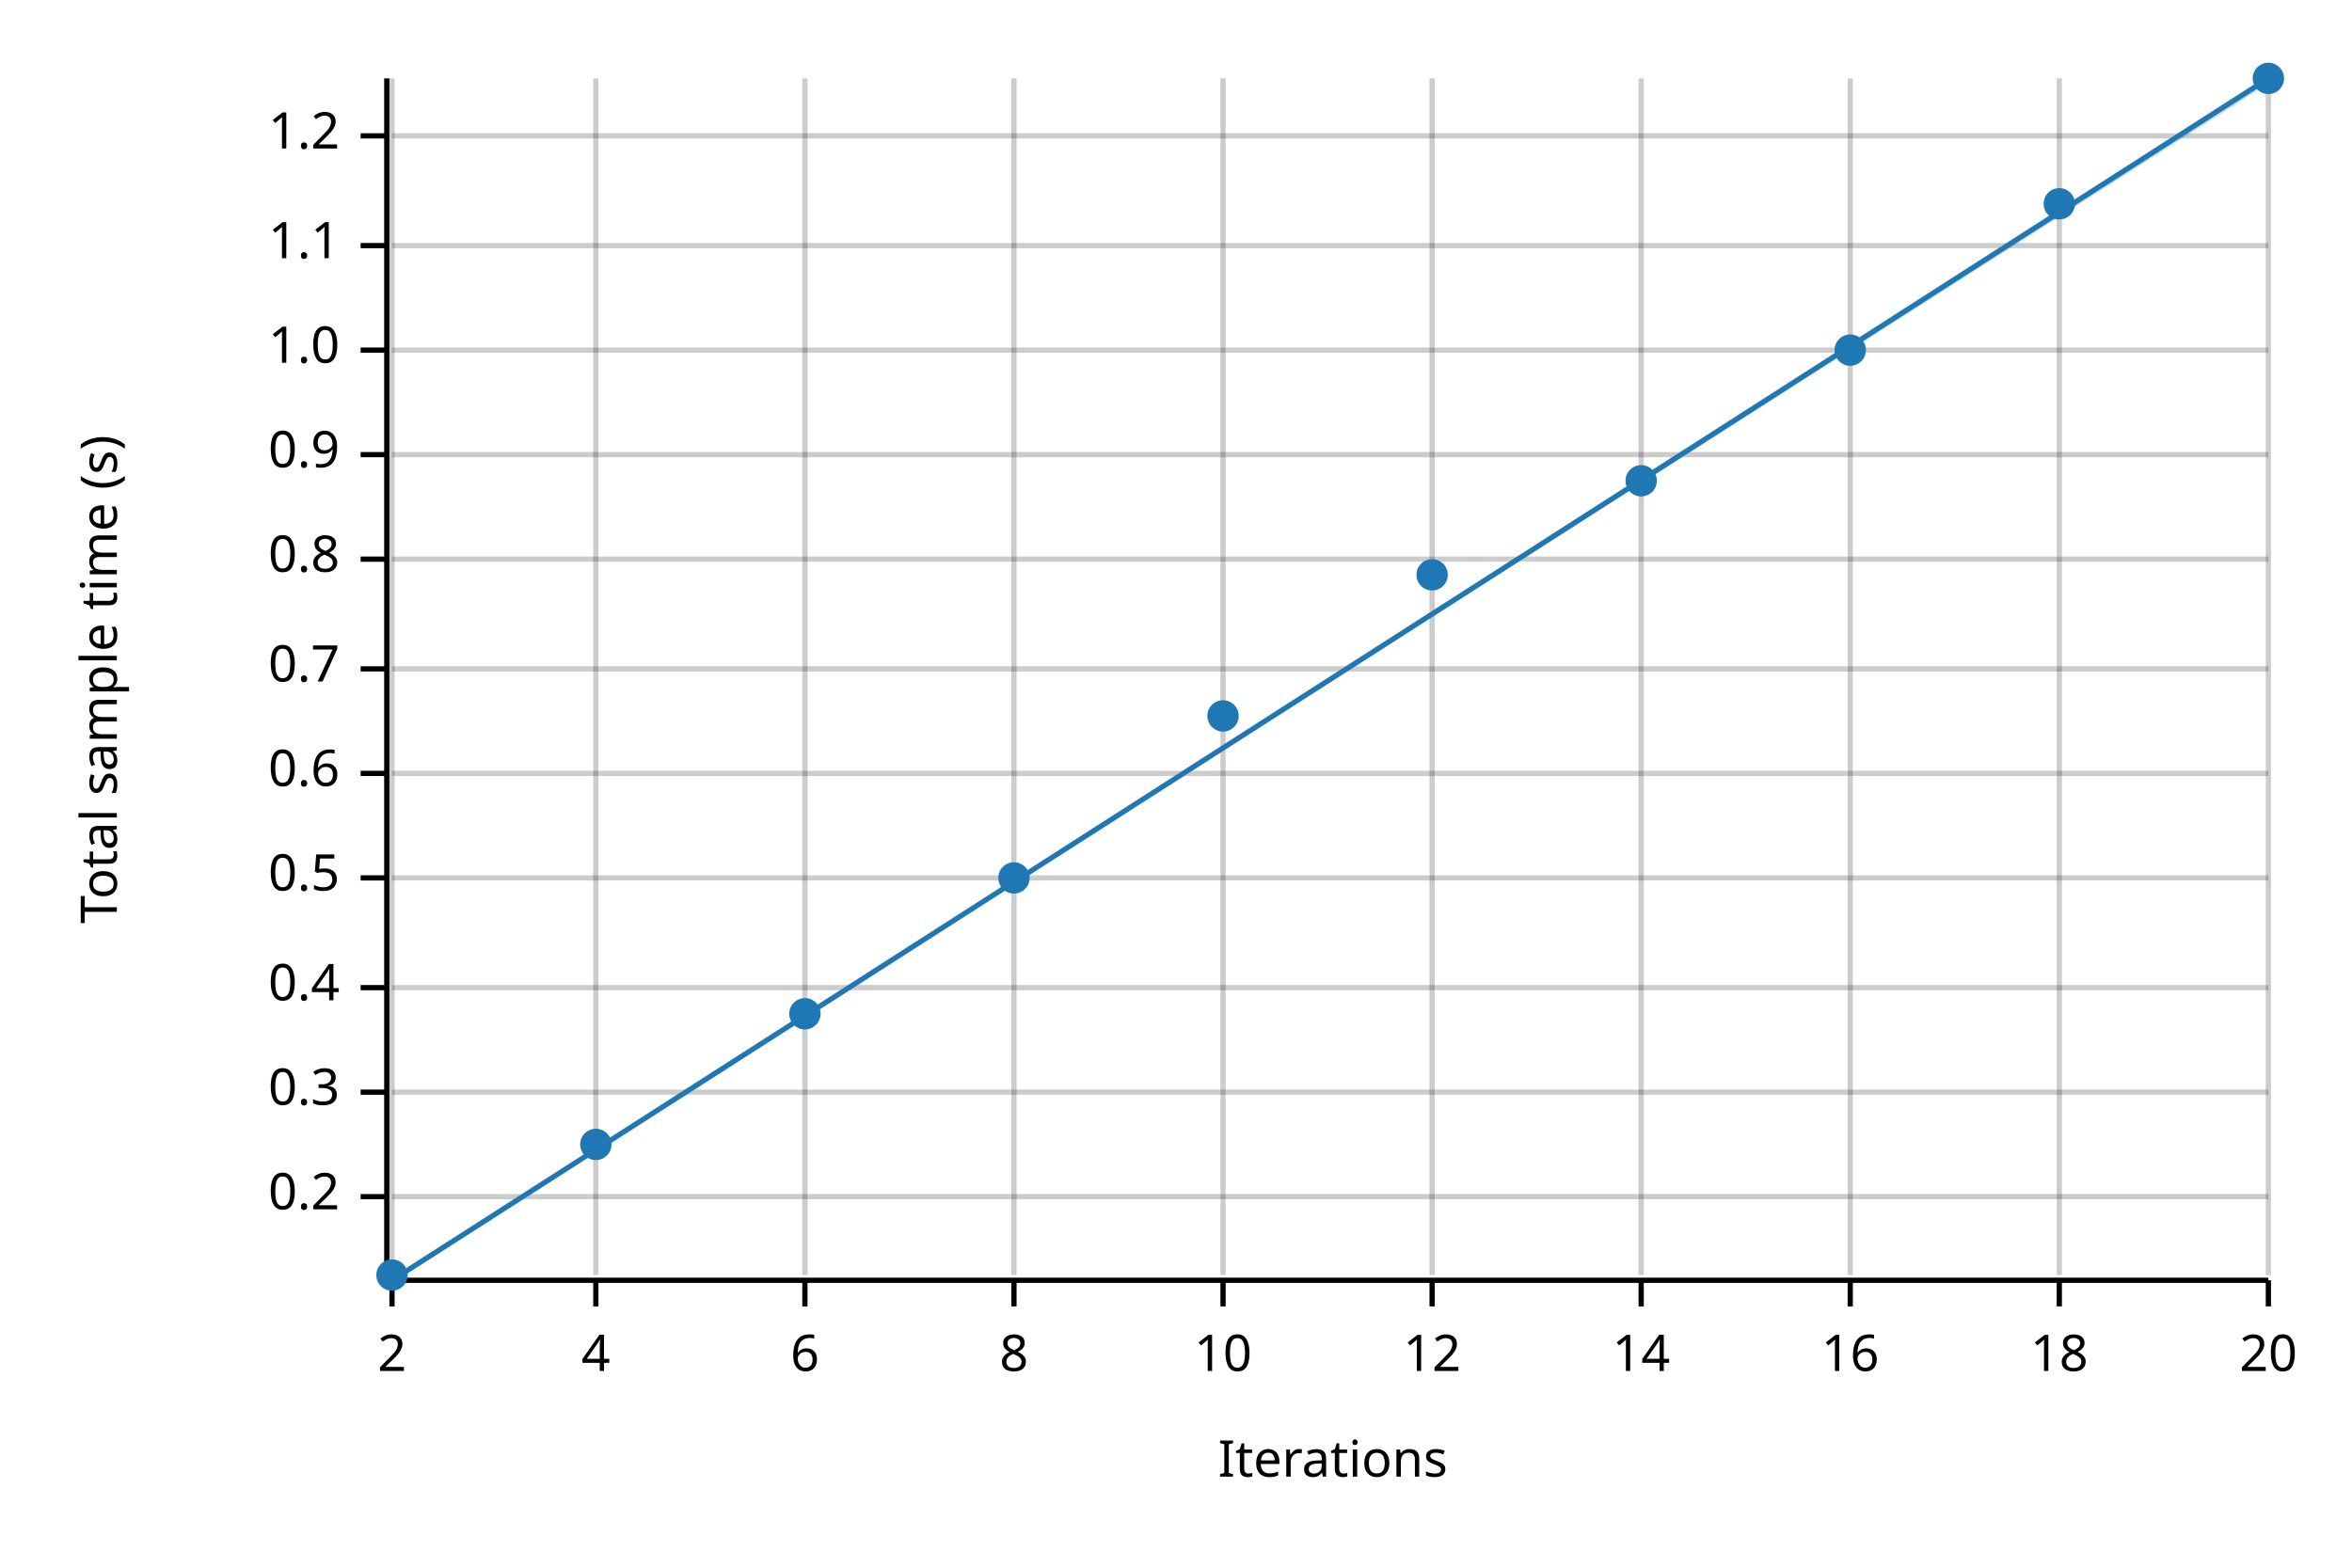
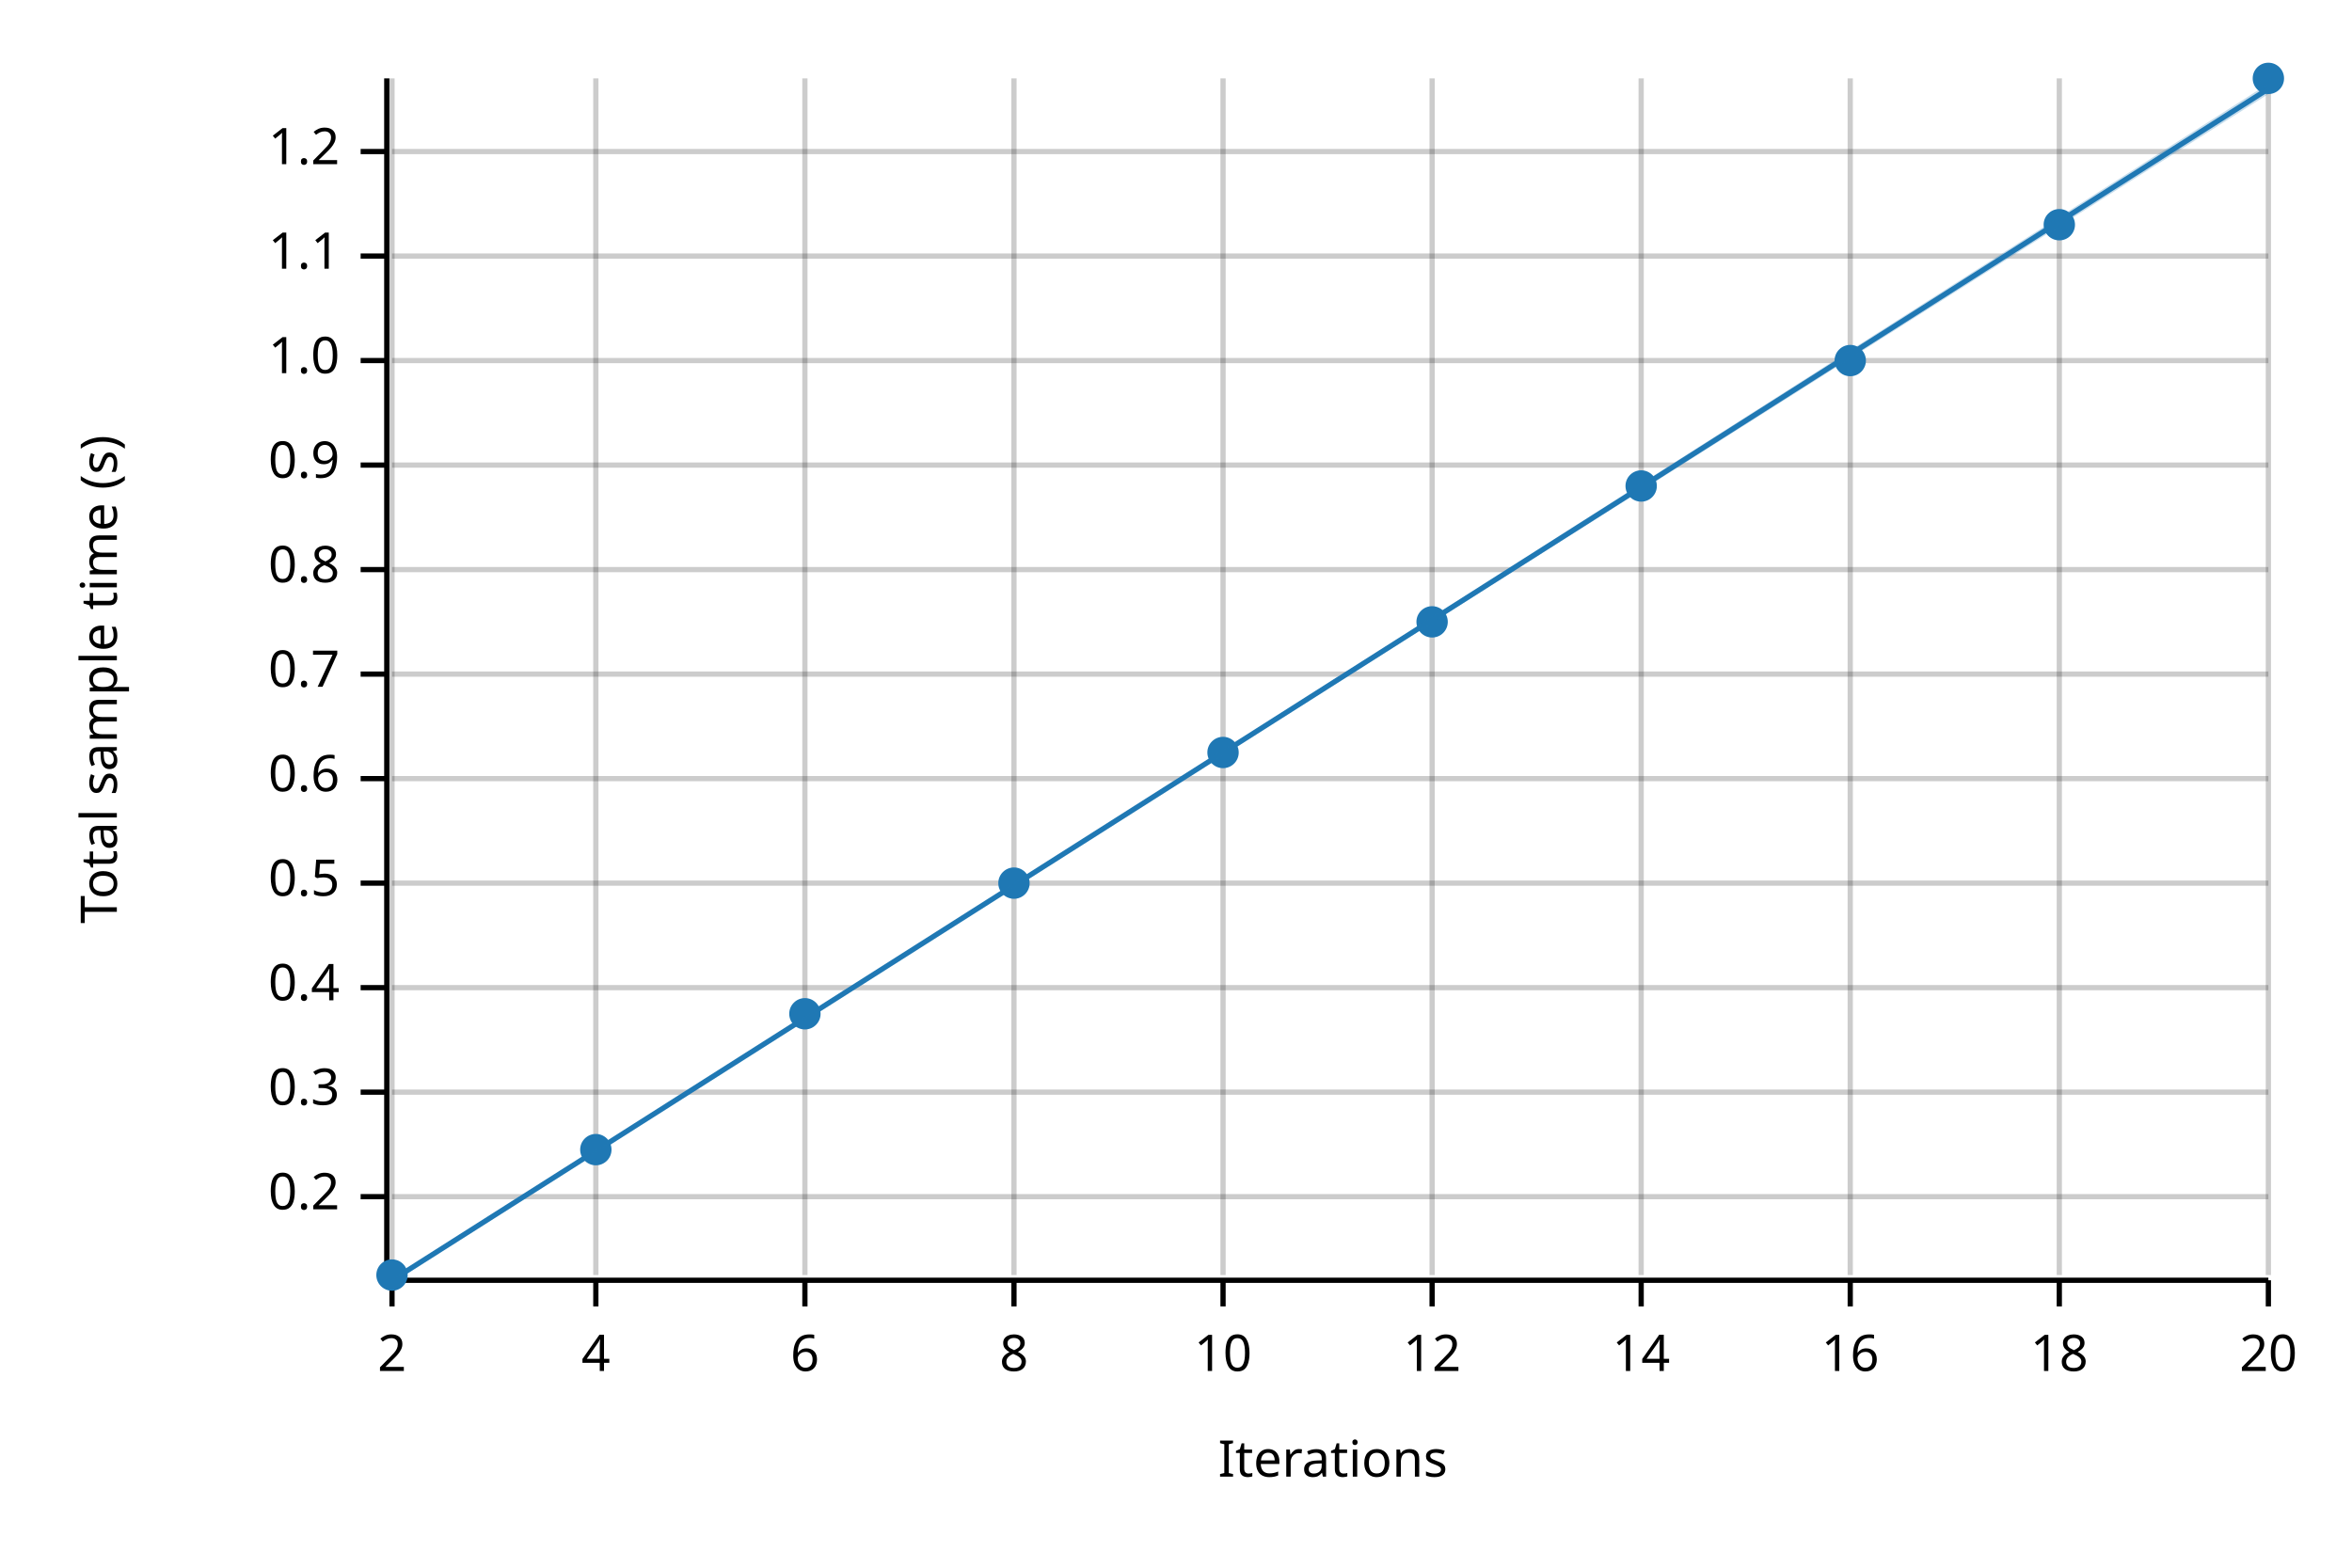
<svg xmlns="http://www.w3.org/2000/svg" width="450" height="300" viewBox="0 0 450 300">
  <text x="15" y="130" dy="0.76em" text-anchor="middle" font-family="sans-serif" font-size="9.677" opacity="1" fill="#000000" transform="rotate(270, 15, 130)">
Total sample time (s)
</text>
  <text x="255" y="285" dy="-0.5ex" text-anchor="middle" font-family="sans-serif" font-size="9.677" opacity="1" fill="#000000">
Iterations
</text>
  <line opacity="0.2" stroke="#000000" stroke-width="1" x1="75" y1="244" x2="75" y2="15" />
  <line opacity="0.2" stroke="#000000" stroke-width="1" x1="114" y1="244" x2="114" y2="15" />
  <line opacity="0.2" stroke="#000000" stroke-width="1" x1="154" y1="244" x2="154" y2="15" />
  <line opacity="0.2" stroke="#000000" stroke-width="1" x1="194" y1="244" x2="194" y2="15" />
  <line opacity="0.2" stroke="#000000" stroke-width="1" x1="234" y1="244" x2="234" y2="15" />
  <line opacity="0.2" stroke="#000000" stroke-width="1" x1="274" y1="244" x2="274" y2="15" />
  <line opacity="0.2" stroke="#000000" stroke-width="1" x1="314" y1="244" x2="314" y2="15" />
  <line opacity="0.2" stroke="#000000" stroke-width="1" x1="354" y1="244" x2="354" y2="15" />
  <line opacity="0.2" stroke="#000000" stroke-width="1" x1="394" y1="244" x2="394" y2="15" />
  <line opacity="0.2" stroke="#000000" stroke-width="1" x1="434" y1="244" x2="434" y2="15" />
  <line opacity="0.2" stroke="#000000" stroke-width="1" x1="75" y1="229" x2="434" y2="229" />
  <line opacity="0.2" stroke="#000000" stroke-width="1" x1="75" y1="209" x2="434" y2="209" />
  <line opacity="0.2" stroke="#000000" stroke-width="1" x1="75" y1="189" x2="434" y2="189" />
-   <line opacity="0.2" stroke="#000000" stroke-width="1" x1="75" y1="168" x2="434" y2="168" />
-   <line opacity="0.2" stroke="#000000" stroke-width="1" x1="75" y1="148" x2="434" y2="148" />
-   <line opacity="0.2" stroke="#000000" stroke-width="1" x1="75" y1="128" x2="434" y2="128" />
-   <line opacity="0.2" stroke="#000000" stroke-width="1" x1="75" y1="107" x2="434" y2="107" />
-   <line opacity="0.2" stroke="#000000" stroke-width="1" x1="75" y1="87" x2="434" y2="87" />
-   <line opacity="0.2" stroke="#000000" stroke-width="1" x1="75" y1="67" x2="434" y2="67" />
-   <line opacity="0.2" stroke="#000000" stroke-width="1" x1="75" y1="47" x2="434" y2="47" />
-   <line opacity="0.2" stroke="#000000" stroke-width="1" x1="75" y1="26" x2="434" y2="26" />
+   <line opacity="0.2" stroke="#000000" stroke-width="1" x1="75" y1="169" x2="434" y2="169" />
+   <line opacity="0.2" stroke="#000000" stroke-width="1" x1="75" y1="149" x2="434" y2="149" />
+   <line opacity="0.2" stroke="#000000" stroke-width="1" x1="75" y1="129" x2="434" y2="129" />
+   <line opacity="0.2" stroke="#000000" stroke-width="1" x1="75" y1="109" x2="434" y2="109" />
+   <line opacity="0.2" stroke="#000000" stroke-width="1" x1="75" y1="89" x2="434" y2="89" />
+   <line opacity="0.2" stroke="#000000" stroke-width="1" x1="75" y1="69" x2="434" y2="69" />
+   <line opacity="0.2" stroke="#000000" stroke-width="1" x1="75" y1="49" x2="434" y2="49" />
+   <line opacity="0.2" stroke="#000000" stroke-width="1" x1="75" y1="29" x2="434" y2="29" />
  <polyline fill="none" opacity="1" stroke="#000000" stroke-width="1" points="74,15 74,244 " />
  <text x="65" y="229" dy="0.5ex" text-anchor="end" font-family="sans-serif" font-size="9.677" opacity="1" fill="#000000">
0.2
</text>
  <polyline fill="none" opacity="1" stroke="#000000" stroke-width="1" points="69,229 74,229 " />
  <text x="65" y="209" dy="0.5ex" text-anchor="end" font-family="sans-serif" font-size="9.677" opacity="1" fill="#000000">
0.3
</text>
  <polyline fill="none" opacity="1" stroke="#000000" stroke-width="1" points="69,209 74,209 " />
  <text x="65" y="189" dy="0.5ex" text-anchor="end" font-family="sans-serif" font-size="9.677" opacity="1" fill="#000000">
0.4
</text>
  <polyline fill="none" opacity="1" stroke="#000000" stroke-width="1" points="69,189 74,189 " />
-   <text x="65" y="168" dy="0.5ex" text-anchor="end" font-family="sans-serif" font-size="9.677" opacity="1" fill="#000000">
+   <text x="65" y="169" dy="0.5ex" text-anchor="end" font-family="sans-serif" font-size="9.677" opacity="1" fill="#000000">
0.5
</text>
-   <polyline fill="none" opacity="1" stroke="#000000" stroke-width="1" points="69,168 74,168 " />
-   <text x="65" y="148" dy="0.5ex" text-anchor="end" font-family="sans-serif" font-size="9.677" opacity="1" fill="#000000">
+   <polyline fill="none" opacity="1" stroke="#000000" stroke-width="1" points="69,169 74,169 " />
+   <text x="65" y="149" dy="0.5ex" text-anchor="end" font-family="sans-serif" font-size="9.677" opacity="1" fill="#000000">
0.6
</text>
-   <polyline fill="none" opacity="1" stroke="#000000" stroke-width="1" points="69,148 74,148 " />
-   <text x="65" y="128" dy="0.5ex" text-anchor="end" font-family="sans-serif" font-size="9.677" opacity="1" fill="#000000">
+   <polyline fill="none" opacity="1" stroke="#000000" stroke-width="1" points="69,149 74,149 " />
+   <text x="65" y="129" dy="0.5ex" text-anchor="end" font-family="sans-serif" font-size="9.677" opacity="1" fill="#000000">
0.7
</text>
-   <polyline fill="none" opacity="1" stroke="#000000" stroke-width="1" points="69,128 74,128 " />
-   <text x="65" y="107" dy="0.5ex" text-anchor="end" font-family="sans-serif" font-size="9.677" opacity="1" fill="#000000">
+   <polyline fill="none" opacity="1" stroke="#000000" stroke-width="1" points="69,129 74,129 " />
+   <text x="65" y="109" dy="0.5ex" text-anchor="end" font-family="sans-serif" font-size="9.677" opacity="1" fill="#000000">
0.8
</text>
-   <polyline fill="none" opacity="1" stroke="#000000" stroke-width="1" points="69,107 74,107 " />
-   <text x="65" y="87" dy="0.5ex" text-anchor="end" font-family="sans-serif" font-size="9.677" opacity="1" fill="#000000">
+   <polyline fill="none" opacity="1" stroke="#000000" stroke-width="1" points="69,109 74,109 " />
+   <text x="65" y="89" dy="0.5ex" text-anchor="end" font-family="sans-serif" font-size="9.677" opacity="1" fill="#000000">
0.9
</text>
-   <polyline fill="none" opacity="1" stroke="#000000" stroke-width="1" points="69,87 74,87 " />
-   <text x="65" y="67" dy="0.5ex" text-anchor="end" font-family="sans-serif" font-size="9.677" opacity="1" fill="#000000">
+   <polyline fill="none" opacity="1" stroke="#000000" stroke-width="1" points="69,89 74,89 " />
+   <text x="65" y="69" dy="0.5ex" text-anchor="end" font-family="sans-serif" font-size="9.677" opacity="1" fill="#000000">
1.0
</text>
-   <polyline fill="none" opacity="1" stroke="#000000" stroke-width="1" points="69,67 74,67 " />
-   <text x="65" y="47" dy="0.5ex" text-anchor="end" font-family="sans-serif" font-size="9.677" opacity="1" fill="#000000">
+   <polyline fill="none" opacity="1" stroke="#000000" stroke-width="1" points="69,69 74,69 " />
+   <text x="65" y="49" dy="0.5ex" text-anchor="end" font-family="sans-serif" font-size="9.677" opacity="1" fill="#000000">
1.1
</text>
-   <polyline fill="none" opacity="1" stroke="#000000" stroke-width="1" points="69,47 74,47 " />
-   <text x="65" y="26" dy="0.5ex" text-anchor="end" font-family="sans-serif" font-size="9.677" opacity="1" fill="#000000">
+   <polyline fill="none" opacity="1" stroke="#000000" stroke-width="1" points="69,49 74,49 " />
+   <text x="65" y="29" dy="0.5ex" text-anchor="end" font-family="sans-serif" font-size="9.677" opacity="1" fill="#000000">
1.2
</text>
-   <polyline fill="none" opacity="1" stroke="#000000" stroke-width="1" points="69,26 74,26 " />
+   <polyline fill="none" opacity="1" stroke="#000000" stroke-width="1" points="69,29 74,29 " />
  <polyline fill="none" opacity="1" stroke="#000000" stroke-width="1" points="75,245 434,245 " />
  <text x="75" y="255" dy="0.76em" text-anchor="middle" font-family="sans-serif" font-size="9.677" opacity="1" fill="#000000">
2
</text>
  <polyline fill="none" opacity="1" stroke="#000000" stroke-width="1" points="75,245 75,250 " />
  <text x="114" y="255" dy="0.76em" text-anchor="middle" font-family="sans-serif" font-size="9.677" opacity="1" fill="#000000">
4
</text>
  <polyline fill="none" opacity="1" stroke="#000000" stroke-width="1" points="114,245 114,250 " />
  <text x="154" y="255" dy="0.76em" text-anchor="middle" font-family="sans-serif" font-size="9.677" opacity="1" fill="#000000">
6
</text>
  <polyline fill="none" opacity="1" stroke="#000000" stroke-width="1" points="154,245 154,250 " />
  <text x="194" y="255" dy="0.76em" text-anchor="middle" font-family="sans-serif" font-size="9.677" opacity="1" fill="#000000">
8
</text>
  <polyline fill="none" opacity="1" stroke="#000000" stroke-width="1" points="194,245 194,250 " />
  <text x="234" y="255" dy="0.76em" text-anchor="middle" font-family="sans-serif" font-size="9.677" opacity="1" fill="#000000">
10
</text>
  <polyline fill="none" opacity="1" stroke="#000000" stroke-width="1" points="234,245 234,250 " />
  <text x="274" y="255" dy="0.76em" text-anchor="middle" font-family="sans-serif" font-size="9.677" opacity="1" fill="#000000">
12
</text>
  <polyline fill="none" opacity="1" stroke="#000000" stroke-width="1" points="274,245 274,250 " />
  <text x="314" y="255" dy="0.76em" text-anchor="middle" font-family="sans-serif" font-size="9.677" opacity="1" fill="#000000">
14
</text>
  <polyline fill="none" opacity="1" stroke="#000000" stroke-width="1" points="314,245 314,250 " />
  <text x="354" y="255" dy="0.76em" text-anchor="middle" font-family="sans-serif" font-size="9.677" opacity="1" fill="#000000">
16
</text>
  <polyline fill="none" opacity="1" stroke="#000000" stroke-width="1" points="354,245 354,250 " />
  <text x="394" y="255" dy="0.76em" text-anchor="middle" font-family="sans-serif" font-size="9.677" opacity="1" fill="#000000">
18
</text>
  <polyline fill="none" opacity="1" stroke="#000000" stroke-width="1" points="394,245 394,250 " />
  <text x="434" y="255" dy="0.76em" text-anchor="middle" font-family="sans-serif" font-size="9.677" opacity="1" fill="#000000">
20
</text>
  <polyline fill="none" opacity="1" stroke="#000000" stroke-width="1" points="434,245 434,250 " />
  <circle cx="75" cy="244" r="3" opacity="1" fill="#1F78B4" stroke="none" stroke-width="1" />
-   <circle cx="114" cy="219" r="3" opacity="1" fill="#1F78B4" stroke="none" stroke-width="1" />
+   <circle cx="114" cy="220" r="3" opacity="1" fill="#1F78B4" stroke="none" stroke-width="1" />
  <circle cx="154" cy="194" r="3" opacity="1" fill="#1F78B4" stroke="none" stroke-width="1" />
-   <circle cx="194" cy="168" r="3" opacity="1" fill="#1F78B4" stroke="none" stroke-width="1" />
-   <circle cx="234" cy="137" r="3" opacity="1" fill="#1F78B4" stroke="none" stroke-width="1" />
-   <circle cx="274" cy="110" r="3" opacity="1" fill="#1F78B4" stroke="none" stroke-width="1" />
-   <circle cx="314" cy="92" r="3" opacity="1" fill="#1F78B4" stroke="none" stroke-width="1" />
-   <circle cx="354" cy="67" r="3" opacity="1" fill="#1F78B4" stroke="none" stroke-width="1" />
-   <circle cx="394" cy="39" r="3" opacity="1" fill="#1F78B4" stroke="none" stroke-width="1" />
+   <circle cx="194" cy="169" r="3" opacity="1" fill="#1F78B4" stroke="none" stroke-width="1" />
+   <circle cx="234" cy="144" r="3" opacity="1" fill="#1F78B4" stroke="none" stroke-width="1" />
+   <circle cx="274" cy="119" r="3" opacity="1" fill="#1F78B4" stroke="none" stroke-width="1" />
+   <circle cx="314" cy="93" r="3" opacity="1" fill="#1F78B4" stroke="none" stroke-width="1" />
+   <circle cx="354" cy="69" r="3" opacity="1" fill="#1F78B4" stroke="none" stroke-width="1" />
+   <circle cx="394" cy="43" r="3" opacity="1" fill="#1F78B4" stroke="none" stroke-width="1" />
  <circle cx="434" cy="15" r="3" opacity="1" fill="#1F78B4" stroke="none" stroke-width="1" />
-   <polyline fill="none" opacity="1" stroke="#1F78B4" stroke-width="1" points="75,245 434,15 " />
-   <polygon opacity="0.25" fill="#1F78B4" points="75,245 434,16 434,15 " />
+   <polyline fill="none" opacity="1" stroke="#1F78B4" stroke-width="1" points="75,245 434,17 " />
+   <polygon opacity="0.25" fill="#1F78B4" points="75,245 434,18 434,16 " />
</svg>
